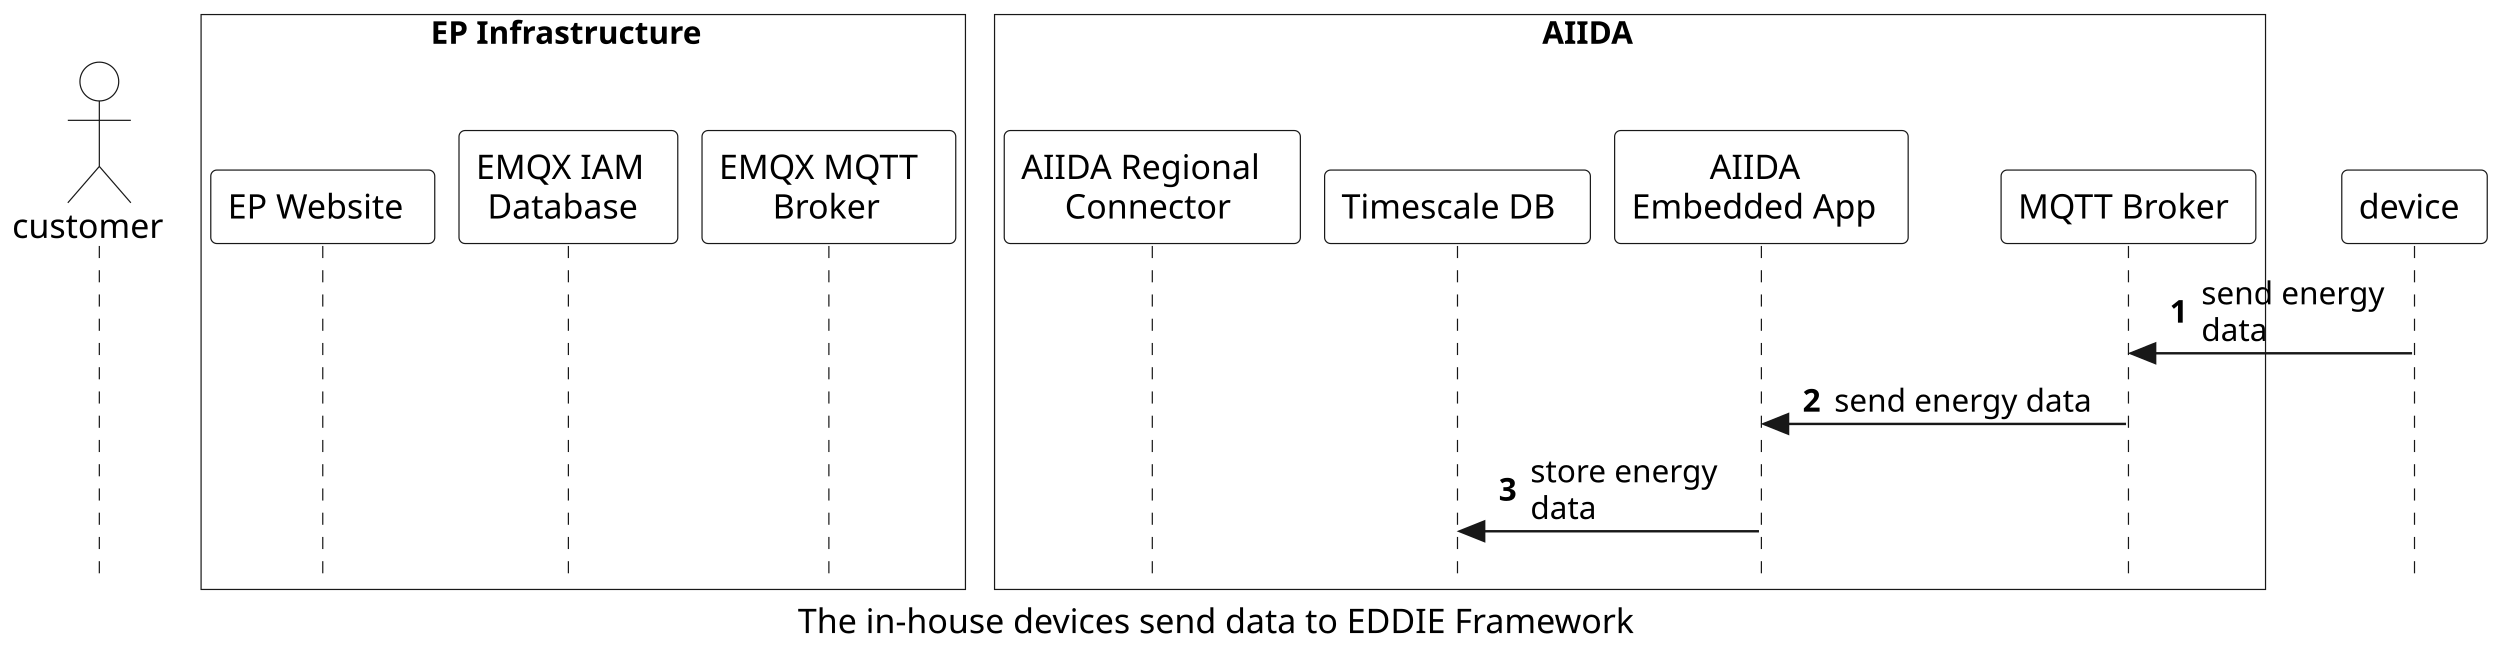
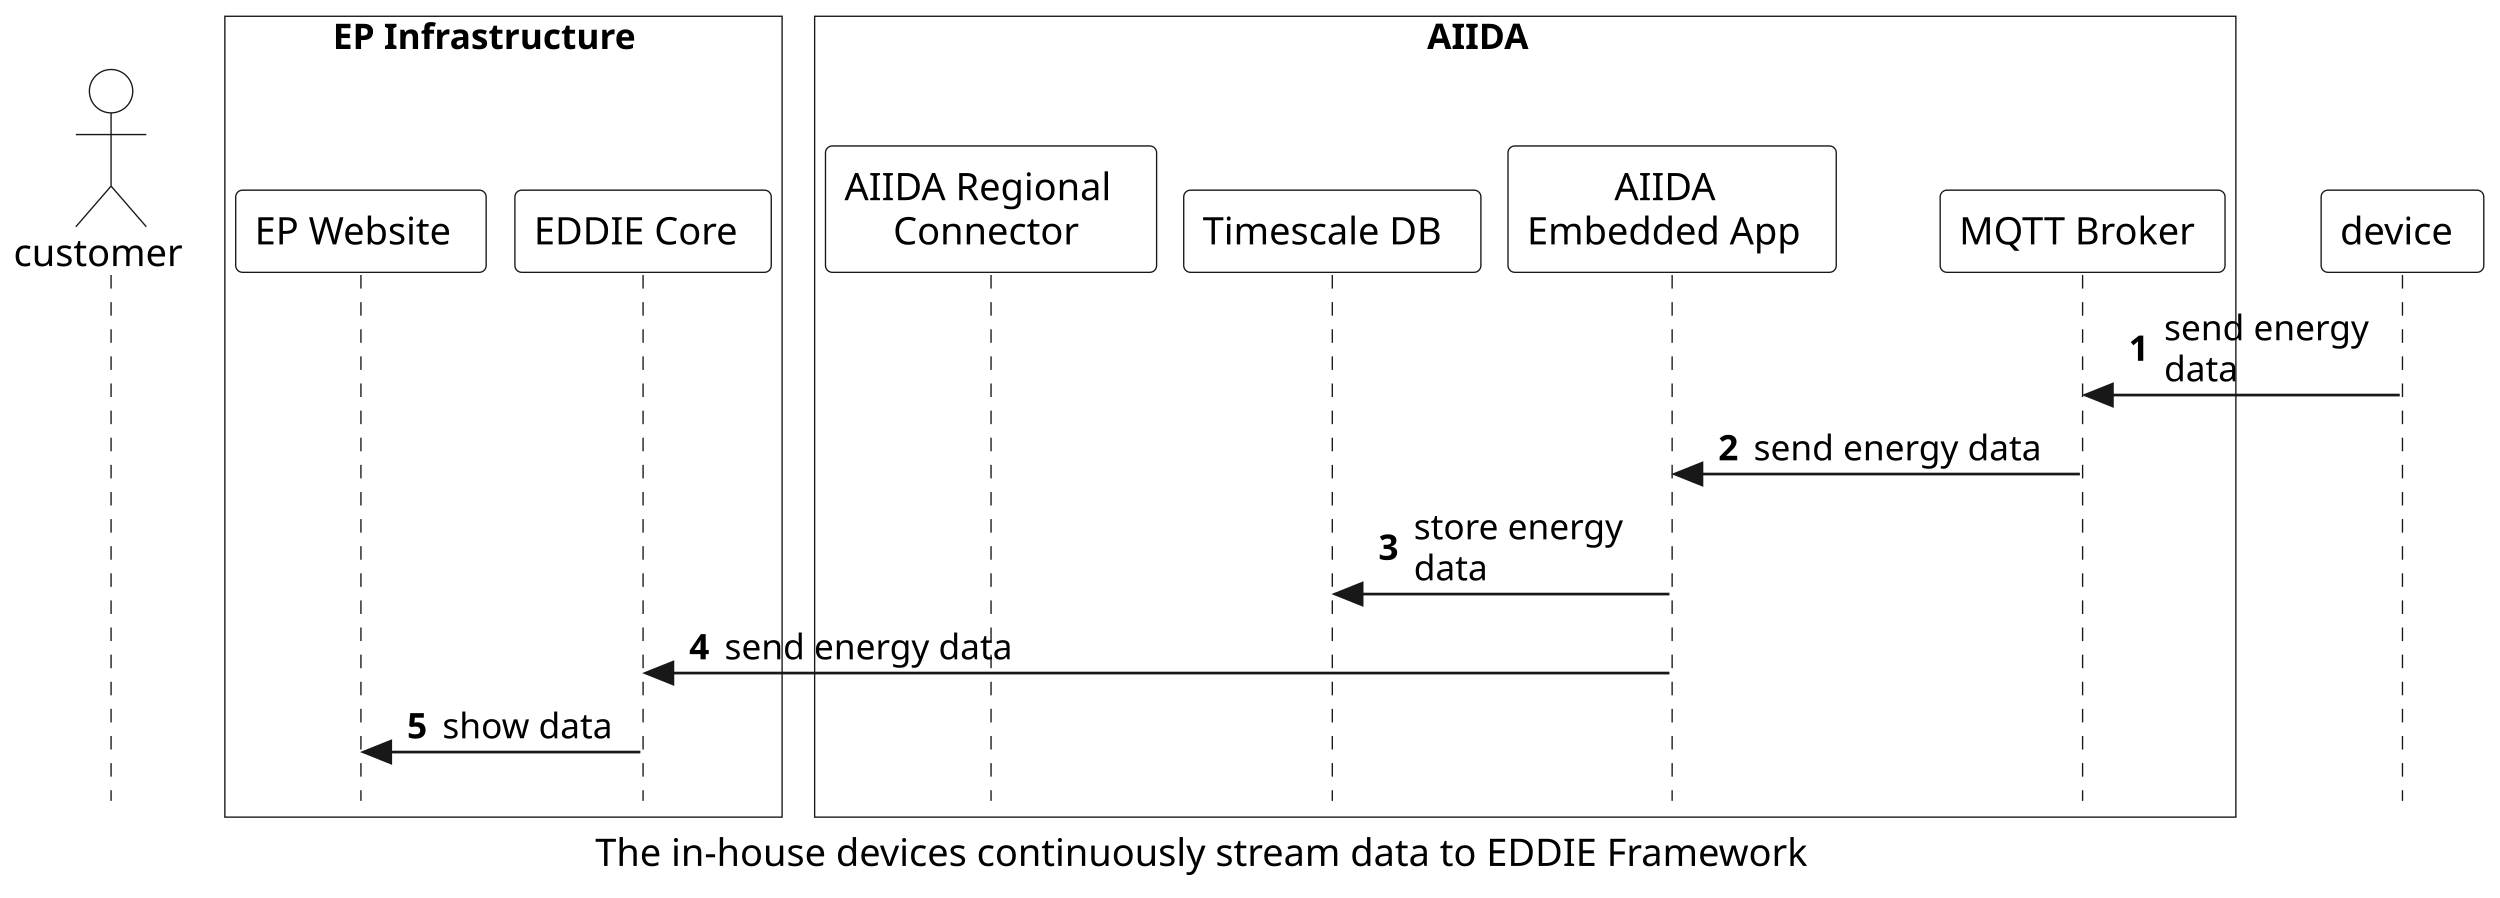
- <svg xmlns="http://www.w3.org/2000/svg" contentStyleType="text/css" height="273px" preserveAspectRatio="none" style="width:1031px;height:273px;background:#FFFFFF;" version="1.1" viewBox="0 0 1031 273" width="1031px" zoomAndPan="magnify">
+ <svg xmlns="http://www.w3.org/2000/svg" contentStyleType="text/css" height="331px" preserveAspectRatio="none" style="width:922px;height:331px;background:#FFFFFF;" version="1.1" viewBox="0 0 922 331" width="922px" zoomAndPan="magnify">
  <defs />
  <g>
-     <rect fill="none" height="237.094" style="stroke:#181818;stroke-width:0.5;" width="315.226" x="82.926" y="6" />
-     <text fill="#000000" font-family="sans-serif" font-size="13" font-weight="bold" lengthAdjust="spacing" textLength="125.887" x="177.595" y="18.067">EP Infrastructure</text>
-     <rect fill="none" height="237.094" style="stroke:#181818;stroke-width:0.5;" width="524.153" x="410.151" y="6" />
-     <text fill="#000000" font-family="sans-serif" font-size="13" font-weight="bold" lengthAdjust="spacing" textLength="40.587" x="636.021" y="18.067">AIIDA</text>
-     <line style="stroke:#181818;stroke-width:0.5;stroke-dasharray:5.0,5.0;" x1="40.963" x2="40.963" y1="101.43" y2="237.094" />
-     <line style="stroke:#181818;stroke-width:0.5;stroke-dasharray:5.0,5.0;" x1="133.109" x2="133.109" y1="101.43" y2="237.094" />
-     <line style="stroke:#181818;stroke-width:0.5;stroke-dasharray:5.0,5.0;" x1="234.403" x2="234.403" y1="101.43" y2="237.094" />
-     <line style="stroke:#181818;stroke-width:0.5;stroke-dasharray:5.0,5.0;" x1="341.832" x2="341.832" y1="101.43" y2="237.094" />
-     <line style="stroke:#181818;stroke-width:0.5;stroke-dasharray:5.0,5.0;" x1="475.21" x2="475.21" y1="101.43" y2="237.094" />
-     <line style="stroke:#181818;stroke-width:0.5;stroke-dasharray:5.0,5.0;" x1="601.069" x2="601.069" y1="101.43" y2="237.094" />
-     <line style="stroke:#181818;stroke-width:0.5;stroke-dasharray:5.0,5.0;" x1="726.398" x2="726.398" y1="101.43" y2="237.094" />
-     <line style="stroke:#181818;stroke-width:0.5;stroke-dasharray:5.0,5.0;" x1="877.777" x2="877.777" y1="101.43" y2="237.094" />
-     <line style="stroke:#181818;stroke-width:0.5;stroke-dasharray:5.0,5.0;" x1="995.743" x2="995.743" y1="101.43" y2="237.094" />
+     <rect fill="none" height="295.359" style="stroke:#181818;stroke-width:0.5;" width="205.512" x="82.926" y="6" />
+     <text fill="#000000" font-family="sans-serif" font-size="13" font-weight="bold" lengthAdjust="spacing" textLength="125.887" x="122.738" y="18.067">EP Infrastructure</text>
+     <rect fill="none" height="295.359" style="stroke:#181818;stroke-width:0.5;" width="524.153" x="300.438" y="6" />
+     <text fill="#000000" font-family="sans-serif" font-size="13" font-weight="bold" lengthAdjust="spacing" textLength="40.587" x="526.307" y="18.067">AIIDA</text>
+     <line style="stroke:#181818;stroke-width:0.5;stroke-dasharray:5.0,5.0;" x1="40.963" x2="40.963" y1="101.43" y2="295.359" />
+     <line style="stroke:#181818;stroke-width:0.5;stroke-dasharray:5.0,5.0;" x1="133.109" x2="133.109" y1="101.43" y2="295.359" />
+     <line style="stroke:#181818;stroke-width:0.5;stroke-dasharray:5.0,5.0;" x1="237.167" x2="237.167" y1="101.43" y2="295.359" />
+     <line style="stroke:#181818;stroke-width:0.5;stroke-dasharray:5.0,5.0;" x1="365.496" x2="365.496" y1="101.43" y2="295.359" />
+     <line style="stroke:#181818;stroke-width:0.5;stroke-dasharray:5.0,5.0;" x1="491.355" x2="491.355" y1="101.43" y2="295.359" />
+     <line style="stroke:#181818;stroke-width:0.5;stroke-dasharray:5.0,5.0;" x1="616.684" x2="616.684" y1="101.43" y2="295.359" />
+     <line style="stroke:#181818;stroke-width:0.5;stroke-dasharray:5.0,5.0;" x1="768.063" x2="768.063" y1="101.43" y2="295.359" />
+     <line style="stroke:#181818;stroke-width:0.5;stroke-dasharray:5.0,5.0;" x1="886.029" x2="886.029" y1="101.43" y2="295.359" />
    <text fill="#000000" font-family="sans-serif" font-size="14" lengthAdjust="spacing" textLength="65.926" x="5" y="98.128">customer</text>
    <ellipse cx="40.963" cy="33.633" fill="none" rx="8" ry="8" style="stroke:#181818;stroke-width:0.5;" />
    <path d="M40.963,41.633 L40.963,68.633 M27.963,49.633 L53.963,49.633 M40.963,68.633 L27.963,83.633 M40.963,68.633 L53.963,83.633 " fill="none" style="stroke:#181818;stroke-width:0.5;" />
    <rect fill="none" height="30.297" rx="2.5" ry="2.5" style="stroke:#181818;stroke-width:0.5;" width="92.367" x="86.926" y="70.133" />
    <text fill="#000000" font-family="sans-serif" font-size="14" lengthAdjust="spacing" textLength="78.367" x="93.926" y="90.128">EP Website</text>
-     <rect fill="none" height="46.594" rx="2.5" ry="2.5" style="stroke:#181818;stroke-width:0.5;" width="90.221" x="189.293" y="53.836" />
-     <text fill="#000000" font-family="sans-serif" font-size="14" lengthAdjust="spacing" textLength="71.77" x="196.293" y="73.831">EMQX IAM</text>
-     <text fill="#000000" font-family="sans-serif" font-size="14" lengthAdjust="spacing" textLength="66.801" x="201.003" y="90.128">Database</text>
-     <rect fill="none" height="46.594" rx="2.5" ry="2.5" style="stroke:#181818;stroke-width:0.5;" width="104.638" x="289.514" y="53.836" />
-     <text fill="#000000" font-family="sans-serif" font-size="14" lengthAdjust="spacing" textLength="86.188" x="296.514" y="73.831">EMQX MQTT</text>
-     <text fill="#000000" font-family="sans-serif" font-size="14" lengthAdjust="spacing" textLength="46.402" x="318.631" y="90.128">Broker</text>
-     <rect fill="none" height="46.594" rx="2.5" ry="2.5" style="stroke:#181818;stroke-width:0.5;" width="122.117" x="414.151" y="53.836" />
-     <text fill="#000000" font-family="sans-serif" font-size="14" lengthAdjust="spacing" textLength="103.667" x="421.151" y="73.831">AIIDA Regional</text>
-     <text fill="#000000" font-family="sans-serif" font-size="14" lengthAdjust="spacing" textLength="72.208" x="439.106" y="90.128">Connector</text>
-     <rect fill="none" height="30.297" rx="2.5" ry="2.5" style="stroke:#181818;stroke-width:0.5;" width="109.601" x="546.269" y="70.133" />
-     <text fill="#000000" font-family="sans-serif" font-size="14" lengthAdjust="spacing" textLength="95.601" x="553.269" y="90.128">Timescale DB</text>
-     <rect fill="none" height="46.594" rx="2.5" ry="2.5" style="stroke:#181818;stroke-width:0.5;" width="121.058" x="665.869" y="53.836" />
-     <text fill="#000000" font-family="sans-serif" font-size="14" lengthAdjust="spacing" textLength="38.192" x="705.077" y="73.831">AIIDA</text>
-     <text fill="#000000" font-family="sans-serif" font-size="14" lengthAdjust="spacing" textLength="107.058" x="672.869" y="90.128">Embedded App</text>
-     <rect fill="none" height="30.297" rx="2.5" ry="2.5" style="stroke:#181818;stroke-width:0.5;" width="105.055" x="825.25" y="70.133" />
-     <text fill="#000000" font-family="sans-serif" font-size="14" lengthAdjust="spacing" textLength="91.055" x="832.25" y="90.128">MQTT Broker</text>
-     <rect fill="none" height="30.297" rx="2.5" ry="2.5" style="stroke:#181818;stroke-width:0.5;" width="59.985" x="965.75" y="70.133" />
-     <text fill="#000000" font-family="sans-serif" font-size="14" lengthAdjust="spacing" textLength="45.985" x="972.75" y="90.128">device</text>
-     <polygon fill="#181818" points="888.777,141.695,878.777,145.695,888.777,149.695" style="stroke:#181818;stroke-width:1.0;" />
-     <line style="stroke:#181818;stroke-width:1.0;" x1="882.777" x2="994.743" y1="145.695" y2="145.695" />
-     <text fill="#000000" font-family="sans-serif" font-size="13" font-weight="bold" lengthAdjust="spacing" textLength="9.045" x="894.777" y="133.063">1</text>
-     <text fill="#000000" font-family="sans-serif" font-size="13" lengthAdjust="spacing" textLength="80.92" x="907.823" y="125.497">send energy</text>
-     <text fill="#000000" font-family="sans-serif" font-size="13" lengthAdjust="spacing" textLength="29.282" x="907.823" y="140.629">data</text>
-     <polygon fill="#181818" points="737.398,170.828,727.398,174.828,737.398,178.828" style="stroke:#181818;stroke-width:1.0;" />
-     <line style="stroke:#181818;stroke-width:1.0;" x1="731.398" x2="876.777" y1="174.828" y2="174.828" />
-     <text fill="#000000" font-family="sans-serif" font-size="13" font-weight="bold" lengthAdjust="spacing" textLength="9.045" x="743.398" y="169.762">2</text>
-     <text fill="#000000" font-family="sans-serif" font-size="13" lengthAdjust="spacing" textLength="114.334" x="756.443" y="169.762">send energy data</text>
-     <polygon fill="#181818" points="612.069,215.094,602.069,219.094,612.069,223.094" style="stroke:#181818;stroke-width:1.0;" />
-     <line style="stroke:#181818;stroke-width:1.0;" x1="606.069" x2="725.398" y1="219.094" y2="219.094" />
-     <text fill="#000000" font-family="sans-serif" font-size="13" font-weight="bold" lengthAdjust="spacing" textLength="9.045" x="618.069" y="206.461">3</text>
-     <text fill="#000000" font-family="sans-serif" font-size="13" lengthAdjust="spacing" textLength="82.824" x="631.114" y="198.895">store energy</text>
-     <text fill="#000000" font-family="sans-serif" font-size="13" lengthAdjust="spacing" textLength="29.282" x="631.114" y="214.028">data</text>
-     <text fill="#000000" font-family="sans-serif" font-size="14" lengthAdjust="spacing" textLength="371.656" x="329.04" y="261.089">The in-house devices send data to EDDIE Framework</text>
+     <rect fill="none" height="30.297" rx="2.5" ry="2.5" style="stroke:#181818;stroke-width:0.5;" width="94.541" x="189.897" y="70.133" />
+     <text fill="#000000" font-family="sans-serif" font-size="14" lengthAdjust="spacing" textLength="80.541" x="196.897" y="90.128">EDDIE Core</text>
+     <rect fill="none" height="46.594" rx="2.5" ry="2.5" style="stroke:#181818;stroke-width:0.5;" width="122.117" x="304.438" y="53.836" />
+     <text fill="#000000" font-family="sans-serif" font-size="14" lengthAdjust="spacing" textLength="103.667" x="311.438" y="73.831">AIIDA Regional</text>
+     <text fill="#000000" font-family="sans-serif" font-size="14" lengthAdjust="spacing" textLength="72.208" x="329.392" y="90.128">Connector</text>
+     <rect fill="none" height="30.297" rx="2.5" ry="2.5" style="stroke:#181818;stroke-width:0.5;" width="109.601" x="436.555" y="70.133" />
+     <text fill="#000000" font-family="sans-serif" font-size="14" lengthAdjust="spacing" textLength="95.601" x="443.555" y="90.128">Timescale DB</text>
+     <rect fill="none" height="46.594" rx="2.5" ry="2.5" style="stroke:#181818;stroke-width:0.5;" width="121.058" x="556.155" y="53.836" />
+     <text fill="#000000" font-family="sans-serif" font-size="14" lengthAdjust="spacing" textLength="38.192" x="595.363" y="73.831">AIIDA</text>
+     <text fill="#000000" font-family="sans-serif" font-size="14" lengthAdjust="spacing" textLength="107.058" x="563.155" y="90.128">Embedded App</text>
+     <rect fill="none" height="30.297" rx="2.5" ry="2.5" style="stroke:#181818;stroke-width:0.5;" width="105.055" x="715.536" y="70.133" />
+     <text fill="#000000" font-family="sans-serif" font-size="14" lengthAdjust="spacing" textLength="91.055" x="722.536" y="90.128">MQTT Broker</text>
+     <rect fill="none" height="30.297" rx="2.5" ry="2.5" style="stroke:#181818;stroke-width:0.5;" width="59.985" x="856.036" y="70.133" />
+     <text fill="#000000" font-family="sans-serif" font-size="14" lengthAdjust="spacing" textLength="45.985" x="863.036" y="90.128">device</text>
+     <polygon fill="#181818" points="779.063,141.695,769.063,145.695,779.063,149.695" style="stroke:#181818;stroke-width:1.0;" />
+     <line style="stroke:#181818;stroke-width:1.0;" x1="773.063" x2="885.029" y1="145.695" y2="145.695" />
+     <text fill="#000000" font-family="sans-serif" font-size="13" font-weight="bold" lengthAdjust="spacing" textLength="9.045" x="785.063" y="133.063">1</text>
+     <text fill="#000000" font-family="sans-serif" font-size="13" lengthAdjust="spacing" textLength="80.92" x="798.109" y="125.497">send energy</text>
+     <text fill="#000000" font-family="sans-serif" font-size="13" lengthAdjust="spacing" textLength="29.282" x="798.109" y="140.629">data</text>
+     <polygon fill="#181818" points="627.684,170.828,617.684,174.828,627.684,178.828" style="stroke:#181818;stroke-width:1.0;" />
+     <line style="stroke:#181818;stroke-width:1.0;" x1="621.684" x2="767.063" y1="174.828" y2="174.828" />
+     <text fill="#000000" font-family="sans-serif" font-size="13" font-weight="bold" lengthAdjust="spacing" textLength="9.045" x="633.684" y="169.762">2</text>
+     <text fill="#000000" font-family="sans-serif" font-size="13" lengthAdjust="spacing" textLength="114.334" x="646.73" y="169.762">send energy data</text>
+     <polygon fill="#181818" points="502.355,215.094,492.355,219.094,502.355,223.094" style="stroke:#181818;stroke-width:1.0;" />
+     <line style="stroke:#181818;stroke-width:1.0;" x1="496.355" x2="615.684" y1="219.094" y2="219.094" />
+     <text fill="#000000" font-family="sans-serif" font-size="13" font-weight="bold" lengthAdjust="spacing" textLength="9.045" x="508.355" y="206.461">3</text>
+     <text fill="#000000" font-family="sans-serif" font-size="13" lengthAdjust="spacing" textLength="82.824" x="521.4" y="198.895">store energy</text>
+     <text fill="#000000" font-family="sans-serif" font-size="13" lengthAdjust="spacing" textLength="29.282" x="521.4" y="214.028">data</text>
+     <polygon fill="#181818" points="248.167,244.227,238.167,248.227,248.167,252.227" style="stroke:#181818;stroke-width:1.0;" />
+     <line style="stroke:#181818;stroke-width:1.0;" x1="242.167" x2="615.684" y1="248.227" y2="248.227" />
+     <text fill="#000000" font-family="sans-serif" font-size="13" font-weight="bold" lengthAdjust="spacing" textLength="9.045" x="254.167" y="243.161">4</text>
+     <text fill="#000000" font-family="sans-serif" font-size="13" lengthAdjust="spacing" textLength="114.334" x="267.212" y="243.161">send energy data</text>
+     <polygon fill="#181818" points="144.109,273.359,134.109,277.359,144.109,281.359" style="stroke:#181818;stroke-width:1.0;" />
+     <line style="stroke:#181818;stroke-width:1.0;" x1="138.109" x2="236.167" y1="277.359" y2="277.359" />
+     <text fill="#000000" font-family="sans-serif" font-size="13" font-weight="bold" lengthAdjust="spacing" textLength="9.045" x="150.109" y="272.293">5</text>
+     <text fill="#000000" font-family="sans-serif" font-size="13" lengthAdjust="spacing" textLength="67.012" x="163.155" y="272.293">show data</text>
+     <text fill="#000000" font-family="sans-serif" font-size="14" lengthAdjust="spacing" textLength="480.977" x="219.523" y="319.354">The in-house devices continuously stream data to EDDIE Framework</text>
  </g>
</svg>
